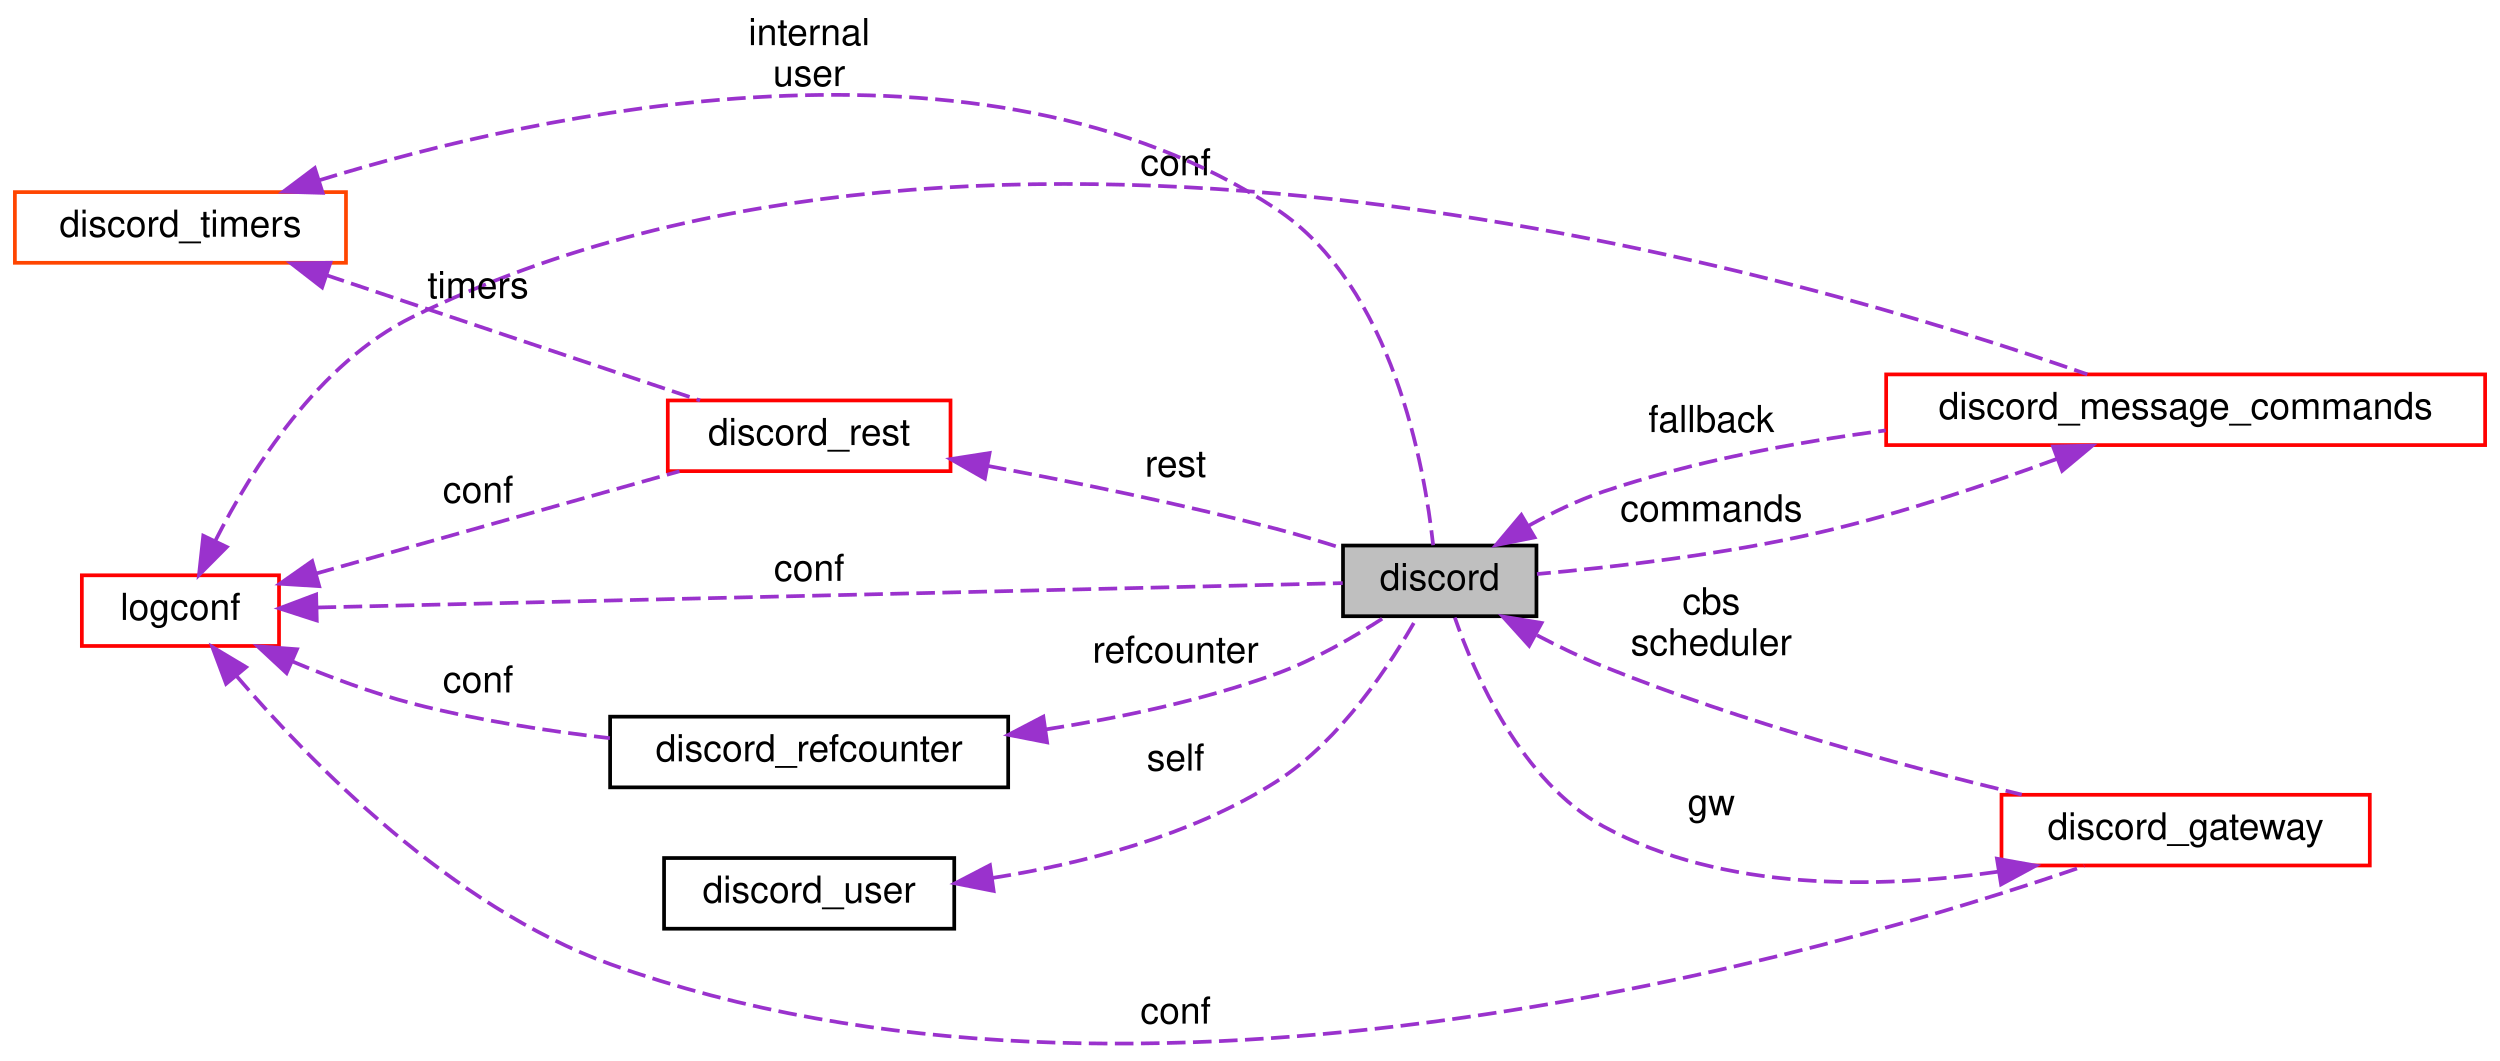
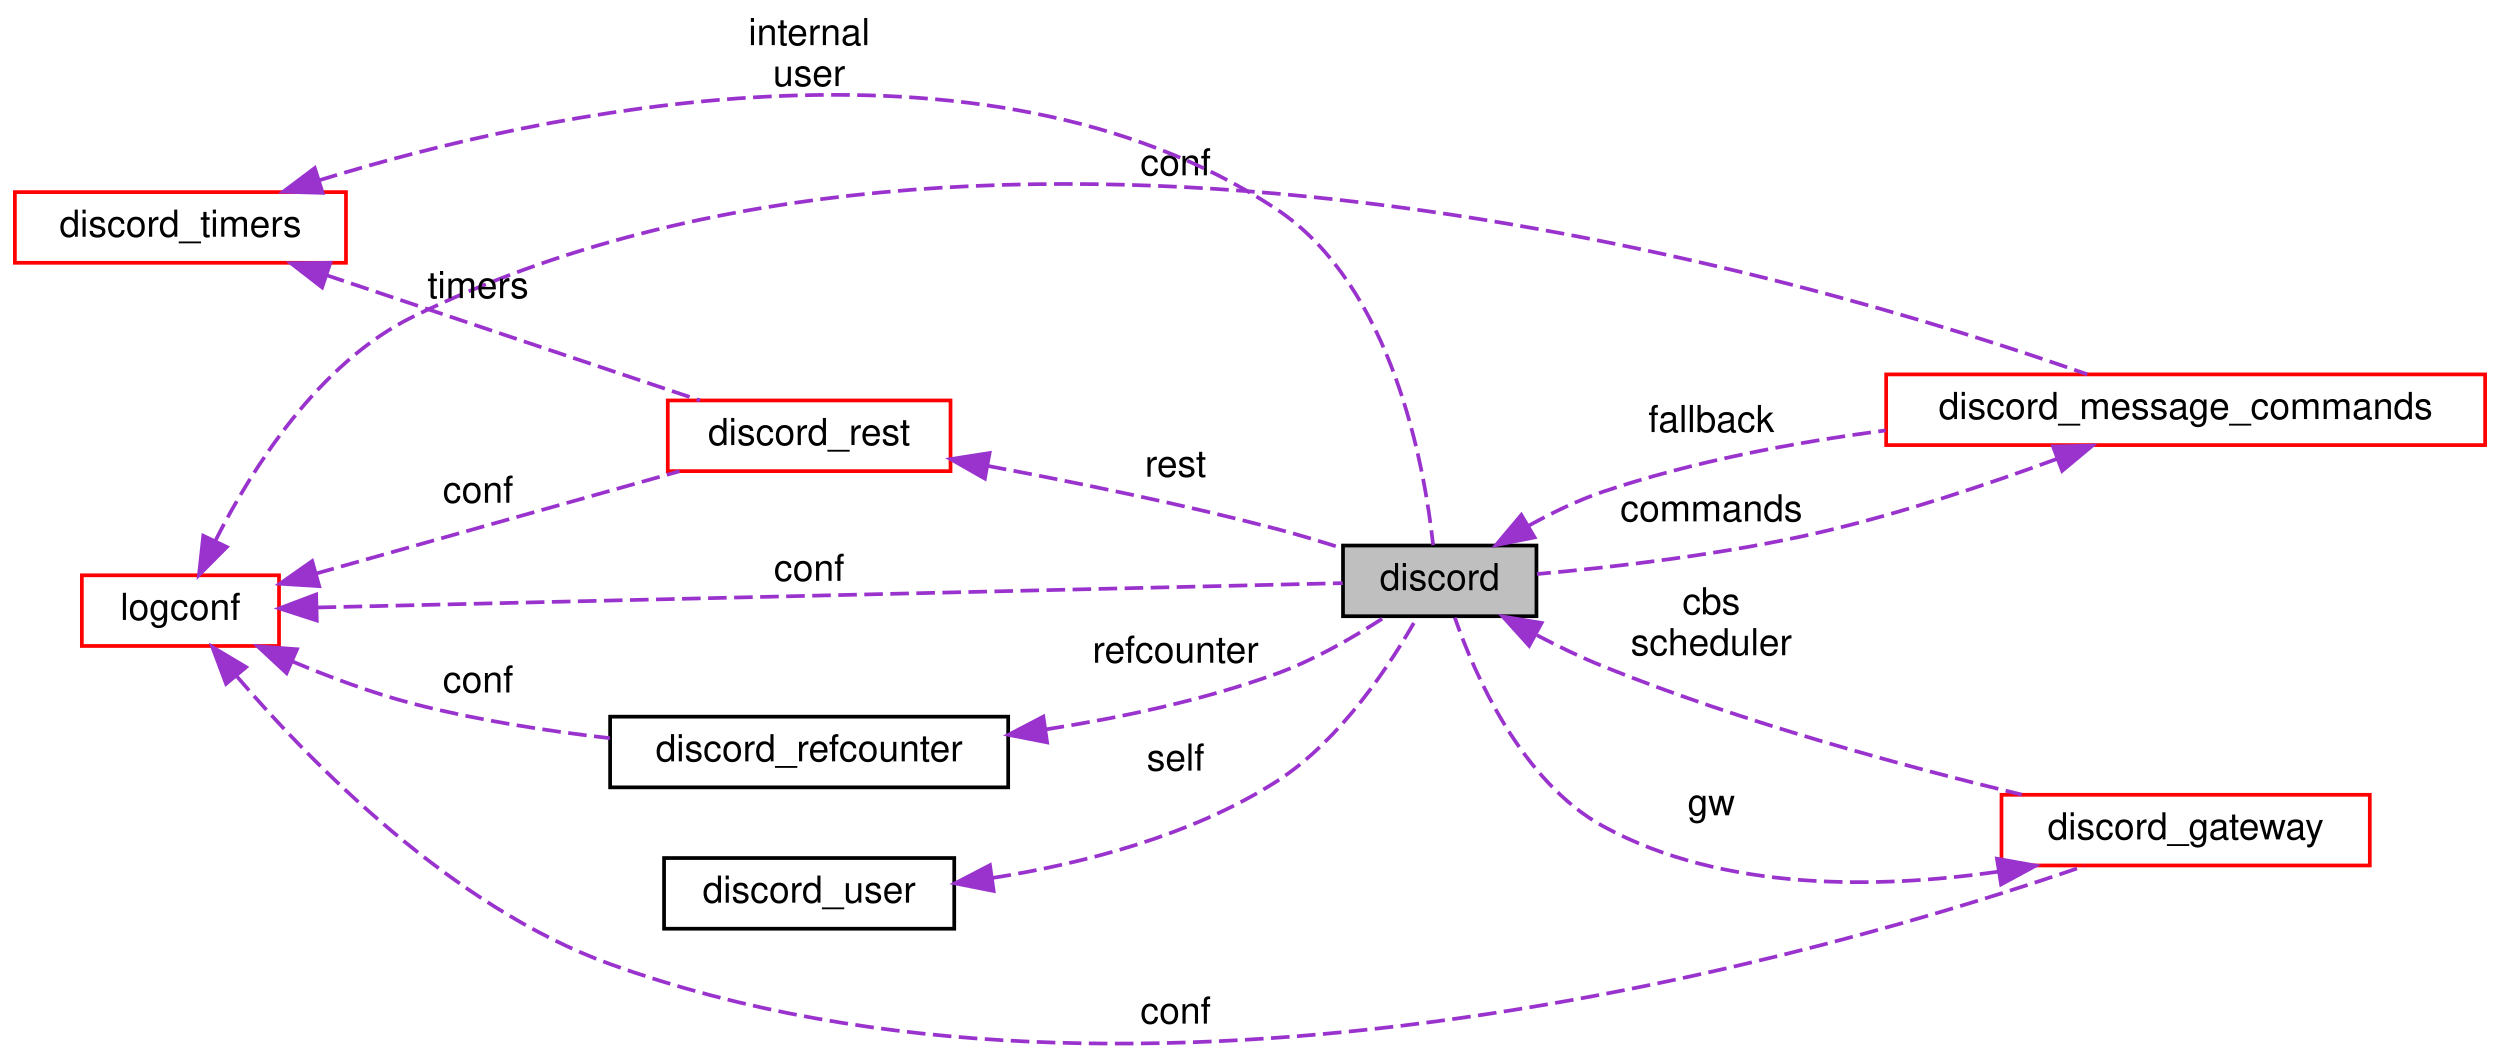
<svg xmlns="http://www.w3.org/2000/svg" xmlns:xlink="http://www.w3.org/1999/xlink" width="672pt" height="285pt" viewBox="0.00 0.00 672.00 284.72">
  <g id="graph0" class="graph" transform="scale(1 1) rotate(0) translate(4 280.72)">
    <g id="node1" class="node">
      <g id="a_node1">
        <a xlink:title="The Discord client handler.">
          <polygon fill="#bfbfbf" stroke="black" points="357,-115.22 357,-134.22 409,-134.22 409,-115.22 357,-115.22" />
          <text text-anchor="middle" x="383" y="-122.22" font-family="Helvetica,sans-Serif" font-size="10.00">discord</text>
        </a>
      </g>
    </g>
    <g id="node3" class="node">
      <g id="a_node3">
        <a xlink:href="structdiscord__message__commands.html" target="_top" xlink:title="The handle for storing user's message commands.">
          <polygon fill="none" stroke="red" points="503,-161.22 503,-180.22 664,-180.22 664,-161.22 503,-161.22" />
          <text text-anchor="middle" x="583.5" y="-168.22" font-family="Helvetica,sans-Serif" font-size="10.00">discord_message_commands</text>
        </a>
      </g>
    </g>
    <g id="edge4" class="edge">
      <path fill="none" stroke="#9a32cd" stroke-dasharray="5,2" d="M406.78,-139.48C413.12,-143 420.14,-146.41 427,-148.72 451.03,-156.81 478.12,-161.93 502.88,-165.16" />
      <polygon fill="#9a32cd" stroke="#9a32cd" points="408.49,-136.42 398.11,-134.34 404.93,-142.45 408.49,-136.42" />
      <text text-anchor="middle" x="456" y="-164.72" font-family="Helvetica,sans-Serif" font-size="10.00"> fallback</text>
    </g>
    <g id="node7" class="node">
      <g id="a_node7">
        <a xlink:href="structdiscord__gateway.html" target="_top" xlink:title="The handle used for interfacing with Discord's Gateway API.">
          <polygon fill="none" stroke="red" points="534,-48.22 534,-67.22 633,-67.22 633,-48.22 534,-48.22" />
          <text text-anchor="middle" x="583.5" y="-55.22" font-family="Helvetica,sans-Serif" font-size="10.00">discord_gateway</text>
        </a>
      </g>
    </g>
    <g id="edge12" class="edge">
      <path fill="none" stroke="#9a32cd" stroke-dasharray="5,2" d="M409.12,-110.12C414.89,-107.1 421.06,-104.11 427,-101.72 463.95,-86.81 507.75,-74.91 539.44,-67.26" />
      <polygon fill="#9a32cd" stroke="#9a32cd" points="407.04,-107.27 399.94,-115.13 410.39,-113.41 407.04,-107.27" />
      <text text-anchor="middle" x="456" y="-115.72" font-family="Helvetica,sans-Serif" font-size="10.00"> cbs</text>
      <text text-anchor="middle" x="456" y="-104.72" font-family="Helvetica,sans-Serif" font-size="10.00">scheduler</text>
    </g>
    <g id="node2" class="node">
      <g id="a_node2">
        <a xlink:href="structlogconf.html" target="_top" xlink:title="A stackful and modularized wrapper over the popular 'log.c' facilities.">
          <polygon fill="none" stroke="red" points="18,-107.22 18,-126.22 71,-126.22 71,-107.22 18,-107.22" />
          <text text-anchor="middle" x="44.5" y="-114.22" font-family="Helvetica,sans-Serif" font-size="10.00">logconf</text>
        </a>
      </g>
    </g>
    <g id="edge1" class="edge">
      <path fill="none" stroke="#9a32cd" stroke-dasharray="5,2" d="M81.36,-117.57C149.89,-119.2 297.88,-122.72 356.93,-124.12" />
      <polygon fill="#9a32cd" stroke="#9a32cd" points="81.15,-114.07 71.07,-117.33 80.98,-121.06 81.15,-114.07" />
      <text text-anchor="middle" x="213.5" y="-124.72" font-family="Helvetica,sans-Serif" font-size="10.00"> conf</text>
    </g>
    <g id="edge3" class="edge">
      <path fill="none" stroke="#9a32cd" stroke-dasharray="5,2" d="M53.92,-135.58C63.63,-154.74 81.59,-183.3 107,-195.72 262.96,-271.96 483.02,-206.29 557.07,-180.24" />
      <polygon fill="#9a32cd" stroke="#9a32cd" points="56.96,-133.83 49.49,-126.32 50.64,-136.85 56.96,-133.83" />
      <text text-anchor="middle" x="312" y="-233.72" font-family="Helvetica,sans-Serif" font-size="10.00"> conf</text>
    </g>
    <g id="node4" class="node">
      <g id="a_node4">
        <a xlink:href="structdiscord__refcounter.html" target="_top" xlink:title="Automatically cleanup user data.">
          <polygon fill="none" stroke="black" points="160,-69.22 160,-88.22 267,-88.22 267,-69.22 160,-69.22" />
          <text text-anchor="middle" x="213.5" y="-76.22" font-family="Helvetica,sans-Serif" font-size="10.00">discord_refcounter</text>
        </a>
      </g>
    </g>
    <g id="edge6" class="edge">
      <path fill="none" stroke="#9a32cd" stroke-dasharray="5,2" d="M74.45,-103.12C84.55,-98.87 96.1,-94.55 107,-91.72 123.97,-87.31 142.87,-84.38 159.94,-82.44" />
      <polygon fill="#9a32cd" stroke="#9a32cd" points="73.03,-99.92 65.27,-107.13 75.83,-106.34 73.03,-99.92" />
      <text text-anchor="middle" x="124.5" y="-94.72" font-family="Helvetica,sans-Serif" font-size="10.00"> conf</text>
    </g>
    <g id="node5" class="node">
      <g id="a_node5">
        <a xlink:href="structdiscord__rest.html" target="_top" xlink:title="The handle used for interfacing with Discord's REST API.">
          <polygon fill="none" stroke="red" points="175.5,-154.22 175.5,-173.22 251.5,-173.22 251.5,-154.22 175.5,-154.22" />
          <text text-anchor="middle" x="213.5" y="-161.22" font-family="Helvetica,sans-Serif" font-size="10.00">discord_rest</text>
        </a>
      </g>
    </g>
    <g id="edge8" class="edge">
      <path fill="none" stroke="#9a32cd" stroke-dasharray="5,2" d="M80.91,-126.68C109.76,-134.8 150.23,-146.19 178.65,-154.19" />
      <polygon fill="#9a32cd" stroke="#9a32cd" points="81.8,-123.3 71.23,-123.96 79.91,-130.04 81.8,-123.3" />
      <text text-anchor="middle" x="124.5" y="-145.72" font-family="Helvetica,sans-Serif" font-size="10.00"> conf</text>
    </g>
    <g id="edge11" class="edge">
      <path fill="none" stroke="#9a32cd" stroke-dasharray="5,2" d="M59.67,-99.04C79.34,-76.07 117.34,-37.11 160,-21.72 302.3,29.63 488.39,-24.66 556.28,-48.08" />
      <polygon fill="#9a32cd" stroke="#9a32cd" points="56.77,-97.05 53.06,-106.97 62.15,-101.53 56.77,-97.05" />
      <text text-anchor="middle" x="312" y="-5.72" font-family="Helvetica,sans-Serif" font-size="10.00"> conf</text>
    </g>
    <g id="edge2" class="edge">
      <path fill="none" stroke="#9a32cd" stroke-dasharray="5,2" d="M548.96,-157.53C530.37,-150.69 506.7,-142.73 485,-137.72 459.51,-131.83 429.73,-128.4 409.15,-126.56" />
      <polygon fill="#9a32cd" stroke="#9a32cd" points="547.85,-160.85 558.44,-161.08 550.31,-154.3 547.85,-160.85" />
      <text text-anchor="middle" x="456" y="-140.72" font-family="Helvetica,sans-Serif" font-size="10.00"> commands</text>
    </g>
    <g id="edge5" class="edge">
      <path fill="none" stroke="#9a32cd" stroke-dasharray="5,2" d="M277.08,-84.79C297.24,-87.93 319.43,-92.64 339,-99.72 349.39,-103.48 360.14,-109.73 368.3,-115.04" />
      <polygon fill="#9a32cd" stroke="#9a32cd" points="277.46,-81.31 267.06,-83.34 276.45,-88.24 277.46,-81.31" />
      <text text-anchor="middle" x="312" y="-102.72" font-family="Helvetica,sans-Serif" font-size="10.00"> refcounter</text>
    </g>
    <g id="edge7" class="edge">
      <path fill="none" stroke="#9a32cd" stroke-dasharray="5,2" d="M261.56,-155.61C284.98,-151.23 313.64,-145.37 339,-138.72 344.77,-137.21 350.91,-135.36 356.68,-133.51" />
      <polygon fill="#9a32cd" stroke="#9a32cd" points="260.73,-152.2 251.53,-157.45 262,-159.09 260.73,-152.2" />
      <text text-anchor="middle" x="312" y="-152.72" font-family="Helvetica,sans-Serif" font-size="10.00"> rest</text>
    </g>
    <g id="node6" class="node">
      <g id="a_node6">
        <a xlink:href="structdiscord__timers.html" target="_top" xlink:title=" ">
-           <polygon fill="none" stroke="orangered" points="0,-210.22 0,-229.22 89,-229.22 89,-210.22 0,-210.22" />
+           <polygon fill="none" stroke="red" points="0,-210.22 0,-229.22 89,-229.22 89,-210.22 0,-210.22" />
          <text text-anchor="middle" x="44.5" y="-217.22" font-family="Helvetica,sans-Serif" font-size="10.00">discord_timers</text>
        </a>
      </g>
    </g>
    <g id="edge14" class="edge">
      <path fill="none" stroke="#9a32cd" stroke-dasharray="5,2" d="M81.81,-232.4C141.08,-250.66 259.94,-276.78 339,-224.72 370.41,-204.04 378.97,-155.08 381.23,-134.31" />
      <polygon fill="#9a32cd" stroke="#9a32cd" points="82.73,-229.02 72.14,-229.33 80.61,-235.69 82.73,-229.02" />
      <text text-anchor="middle" x="213.5" y="-268.72" font-family="Helvetica,sans-Serif" font-size="10.00"> internal</text>
      <text text-anchor="middle" x="213.5" y="-257.72" font-family="Helvetica,sans-Serif" font-size="10.00">user</text>
    </g>
    <g id="edge9" class="edge">
      <path fill="none" stroke="#9a32cd" stroke-dasharray="5,2" d="M83.7,-206.91C114.3,-196.65 156.53,-182.49 184.17,-173.22" />
      <polygon fill="#9a32cd" stroke="#9a32cd" points="82.58,-203.6 74.21,-210.09 84.8,-210.23 82.58,-203.6" />
      <text text-anchor="middle" x="124.5" y="-200.72" font-family="Helvetica,sans-Serif" font-size="10.00"> timers</text>
    </g>
    <g id="edge10" class="edge">
      <path fill="none" stroke="#9a32cd" stroke-dasharray="5,2" d="M533.13,-46.55C500.97,-41.94 459.18,-41.15 427,-58.72 404.92,-70.78 392.36,-99.6 387.05,-114.86" />
      <polygon fill="#9a32cd" stroke="#9a32cd" points="532.78,-50.04 543.21,-48.17 533.89,-43.13 532.78,-50.04" />
      <text text-anchor="middle" x="456" y="-61.72" font-family="Helvetica,sans-Serif" font-size="10.00"> gw</text>
    </g>
    <g id="node8" class="node">
      <g id="a_node8">
        <a xlink:href="structdiscord__user.html" target="_top" xlink:title=" ">
          <polygon fill="none" stroke="black" points="174.5,-31.22 174.5,-50.22 252.5,-50.22 252.5,-31.22 174.5,-31.22" />
          <text text-anchor="middle" x="213.5" y="-38.22" font-family="Helvetica,sans-Serif" font-size="10.00">discord_user</text>
        </a>
      </g>
    </g>
    <g id="edge13" class="edge">
      <path fill="none" stroke="#9a32cd" stroke-dasharray="5,2" d="M262.81,-44.87C287.17,-48.75 316.28,-56.24 339,-70.72 356.59,-81.93 370.13,-102.85 377,-115.1" />
      <polygon fill="#9a32cd" stroke="#9a32cd" points="263.09,-41.37 252.7,-43.42 262.1,-48.3 263.09,-41.37" />
      <text text-anchor="middle" x="312" y="-73.72" font-family="Helvetica,sans-Serif" font-size="10.00"> self</text>
    </g>
  </g>
</svg>
